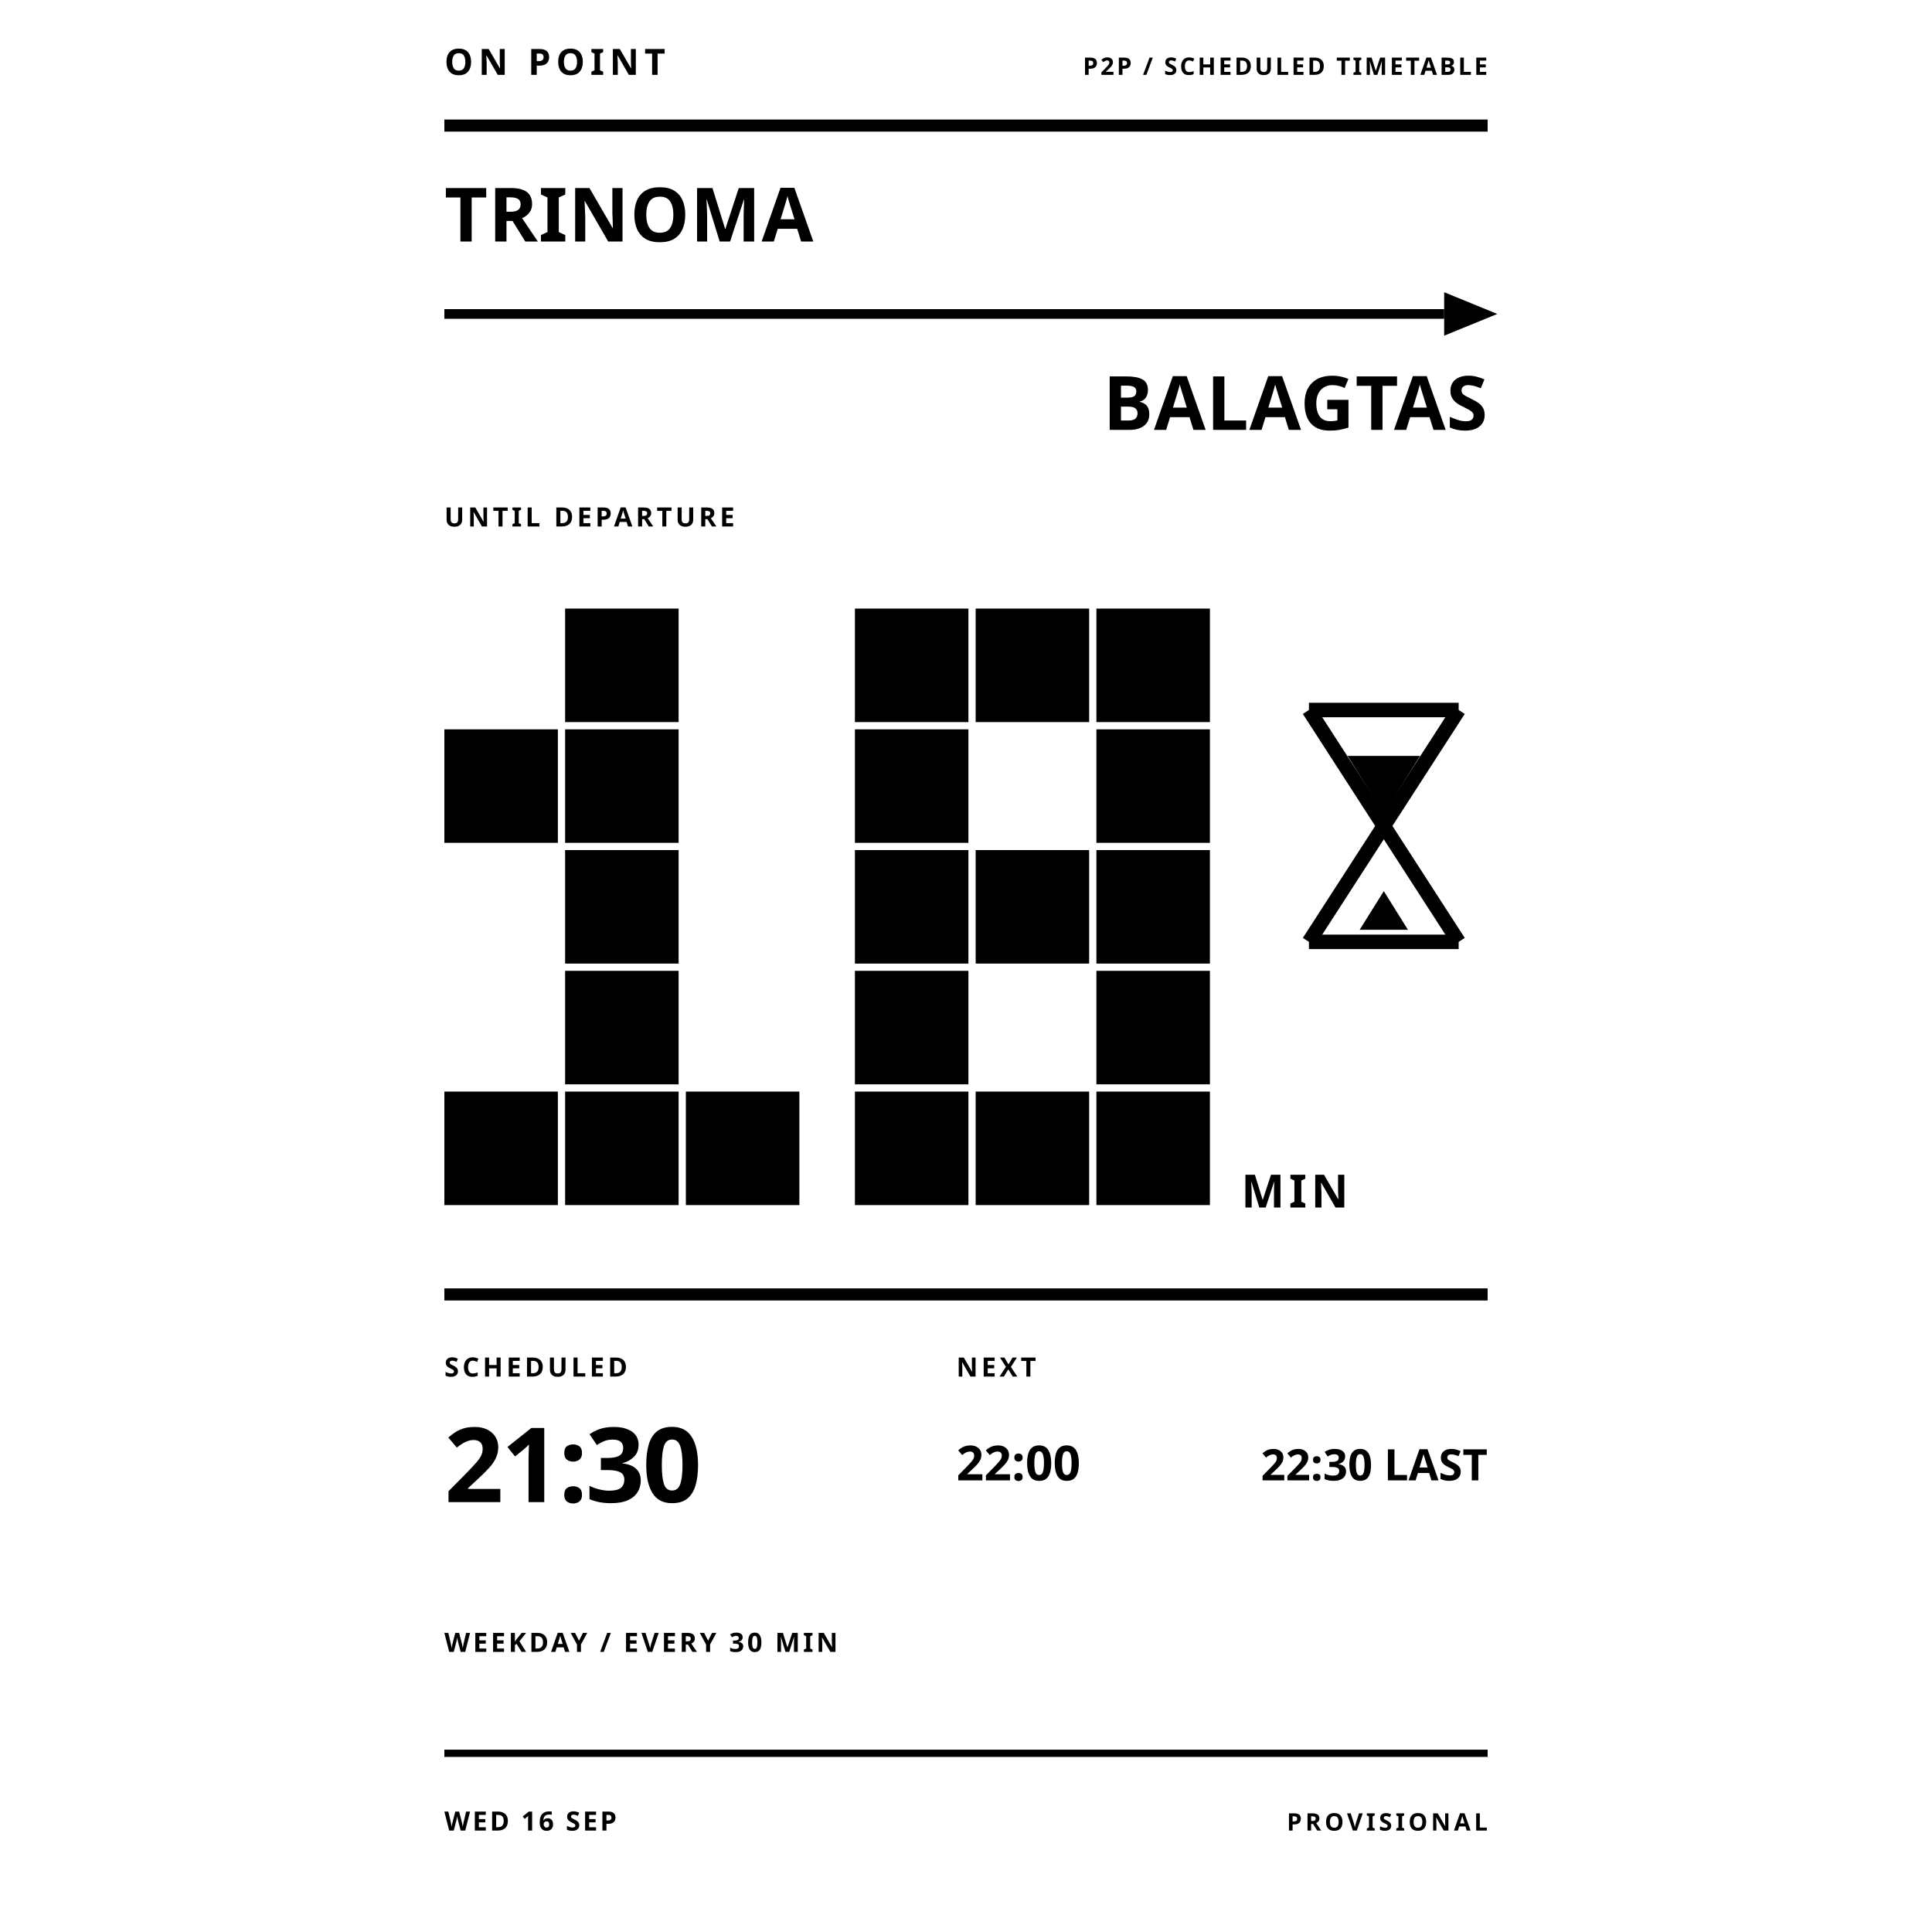
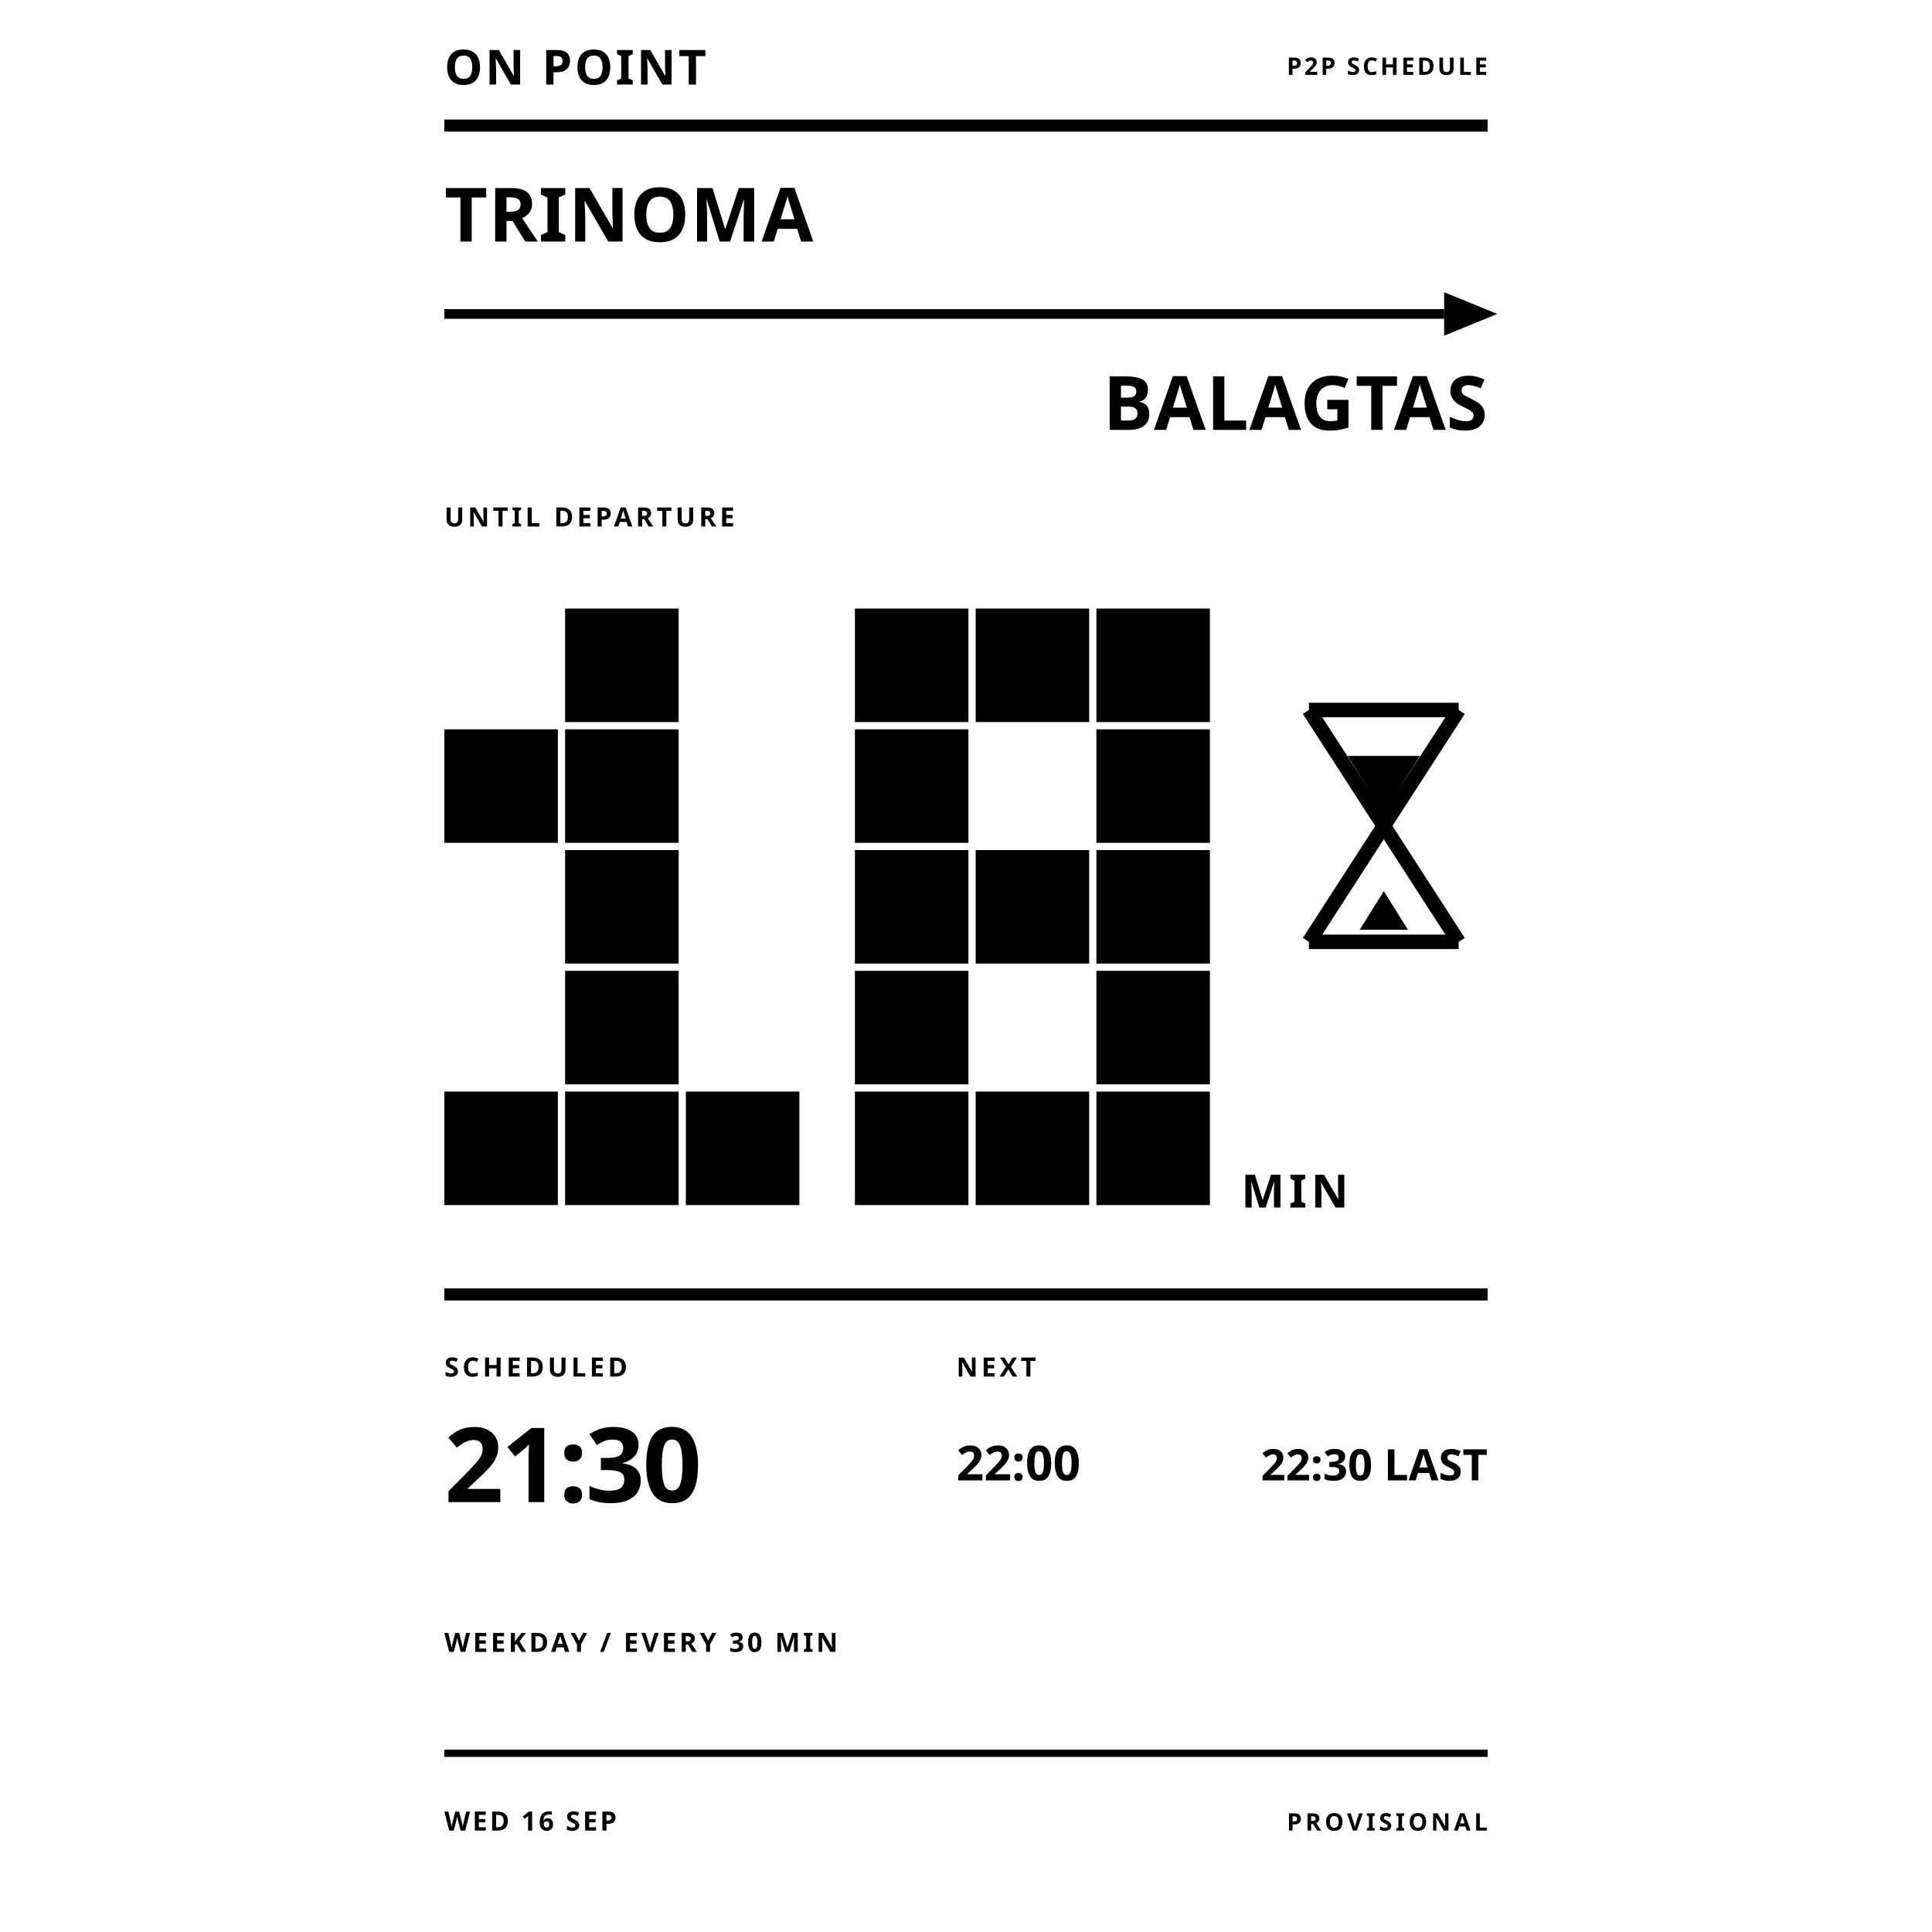
<svg xmlns="http://www.w3.org/2000/svg" width="800" height="800" viewBox="0 0 800 800" data-output-width="480" data-output-height="800">
  <style>
@font-face {
  font-family: 'Preview Noto Sans';
  src: url('file:///Users/almariano1/Downloads/project-on-point/lib/EpdFont/builtinFonts/source/NotoSans/NotoSans-Regular.ttf');
  font-weight: 400;
}
@font-face {
  font-family: 'Preview Noto Sans';
  src: url('file:///Users/almariano1/Downloads/project-on-point/lib/EpdFont/builtinFonts/source/NotoSans/NotoSans-Bold.ttf');
  font-weight: 700;
}
@font-face {
  font-family: 'Preview Ubuntu';
  src: url('file:///Users/almariano1/Downloads/project-on-point/lib/EpdFont/builtinFonts/source/Ubuntu/Ubuntu-Regular.ttf');
  font-weight: 400;
}
@font-face {
  font-family: 'Preview Ubuntu';
  src: url('file:///Users/almariano1/Downloads/project-on-point/lib/EpdFont/builtinFonts/source/Ubuntu/Ubuntu-Bold.ttf');
  font-weight: 700;
}
text { font-family: 'Preview Noto Sans', sans-serif; }
.utility { font-family: 'Preview Ubuntu', sans-serif; }
</style>
  <rect width="800" height="800" fill="#fff" />
  <g transform="translate(160 0)">
-     <text class="utility" x="24" y="31" font-size="15" font-weight="700" fill="#000" text-anchor="start" letter-spacing="2.2">ON POINT</text>
-     <text class="utility" x="456" y="31" font-size="10" font-weight="700" fill="#000" text-anchor="end" letter-spacing="1.0">P2P / SCHEDULED TIMETABLE</text>
+     <text x="24" y="35" font-size="20" font-weight="700" fill="#000" text-anchor="start" letter-spacing="1.0">ON POINT</text>
+     <text class="utility" x="456" y="31" font-size="10" font-weight="700" fill="#000" text-anchor="end" letter-spacing="1.0">P2P SCHEDULE</text>
    <line x1="24" y1="52" x2="456" y2="52" stroke="#000" stroke-width="5" />
    <text x="24" y="100" font-size="31" font-weight="700" fill="#000" text-anchor="start" letter-spacing="0.3">TRINOMA</text>
    <line x1="24" y1="130" x2="438" y2="130" stroke="#000" stroke-width="4" />
    <polygon points="438,121 460,130 438,139" fill="#000" />
    <text x="456" y="178" font-size="31" font-weight="700" fill="#000" text-anchor="end" letter-spacing="0.3">BALAGTAS</text>
    <text class="utility" x="24" y="218" font-size="11" font-weight="700" fill="#000" text-anchor="start" letter-spacing="1.4">UNTIL DEPARTURE</text>
    <rect x="74" y="252" width="47" height="47" fill="#000" />
    <rect x="24" y="302" width="47" height="47" fill="#000" />
    <rect x="74" y="302" width="47" height="47" fill="#000" />
    <rect x="74" y="352" width="47" height="47" fill="#000" />
    <rect x="74" y="402" width="47" height="47" fill="#000" />
    <rect x="24" y="452" width="47" height="47" fill="#000" />
    <rect x="74" y="452" width="47" height="47" fill="#000" />
    <rect x="124" y="452" width="47" height="47" fill="#000" />
    <rect x="194" y="252" width="47" height="47" fill="#000" />
    <rect x="244" y="252" width="47" height="47" fill="#000" />
    <rect x="294" y="252" width="47" height="47" fill="#000" />
    <rect x="194" y="302" width="47" height="47" fill="#000" />
    <rect x="294" y="302" width="47" height="47" fill="#000" />
    <rect x="194" y="352" width="47" height="47" fill="#000" />
    <rect x="244" y="352" width="47" height="47" fill="#000" />
    <rect x="294" y="352" width="47" height="47" fill="#000" />
    <rect x="194" y="402" width="47" height="47" fill="#000" />
    <rect x="294" y="402" width="47" height="47" fill="#000" />
    <rect x="194" y="452" width="47" height="47" fill="#000" />
    <rect x="244" y="452" width="47" height="47" fill="#000" />
    <rect x="294" y="452" width="47" height="47" fill="#000" />
    <line x1="382" y1="294" x2="444" y2="294" stroke="#000" stroke-width="6" />
    <line x1="382" y1="390" x2="444" y2="390" stroke="#000" stroke-width="6" />
    <line x1="382" y1="294" x2="413" y2="342" stroke="#000" stroke-width="6" />
    <line x1="444" y1="294" x2="413" y2="342" stroke="#000" stroke-width="6" />
    <line x1="413" y1="342" x2="382" y2="390" stroke="#000" stroke-width="6" />
    <line x1="413" y1="342" x2="444" y2="390" stroke="#000" stroke-width="6" />
    <polygon points="413,337 398,313 428,313" fill="#000" />
    <polygon points="413,369 403,385 423,385" fill="#000" />
    <text class="utility" x="354" y="500" font-size="19" font-weight="700" fill="#000" text-anchor="start" letter-spacing="1.8">MIN</text>
    <line x1="24" y1="536" x2="456" y2="536" stroke="#000" stroke-width="5" />
    <text class="utility" x="24" y="570" font-size="11" font-weight="700" fill="#000" text-anchor="start" letter-spacing="1.4">SCHEDULED</text>
    <text x="24" y="622" font-size="43" font-weight="700" fill="#000" text-anchor="start" letter-spacing="-1.0">21:30</text>
    <text class="utility" x="236" y="570" font-size="11" font-weight="700" fill="#000" text-anchor="start" letter-spacing="1.4">NEXT</text>
    <text x="236" y="613" font-size="20" font-weight="700" fill="#000" text-anchor="start" letter-spacing="0">22:00</text>
    <text x="456" y="613" font-size="18" font-weight="700" fill="#000" text-anchor="end" letter-spacing="0">22:30 LAST</text>
    <text class="utility" x="24" y="684" font-size="11" font-weight="700" fill="#000" text-anchor="start" letter-spacing="1.2">WEEKDAY / EVERY 30 MIN</text>
    <line x1="24" y1="726" x2="456" y2="726" stroke="#000" stroke-width="3" />
    <text class="utility" x="24" y="758" font-size="11" font-weight="700" fill="#000" text-anchor="start" letter-spacing="1.0">WED 16 SEP</text>
    <text class="utility" x="456" y="758" font-size="10" font-weight="700" fill="#000" text-anchor="end" letter-spacing="1.4">PROVISIONAL</text>
  </g>
</svg>
